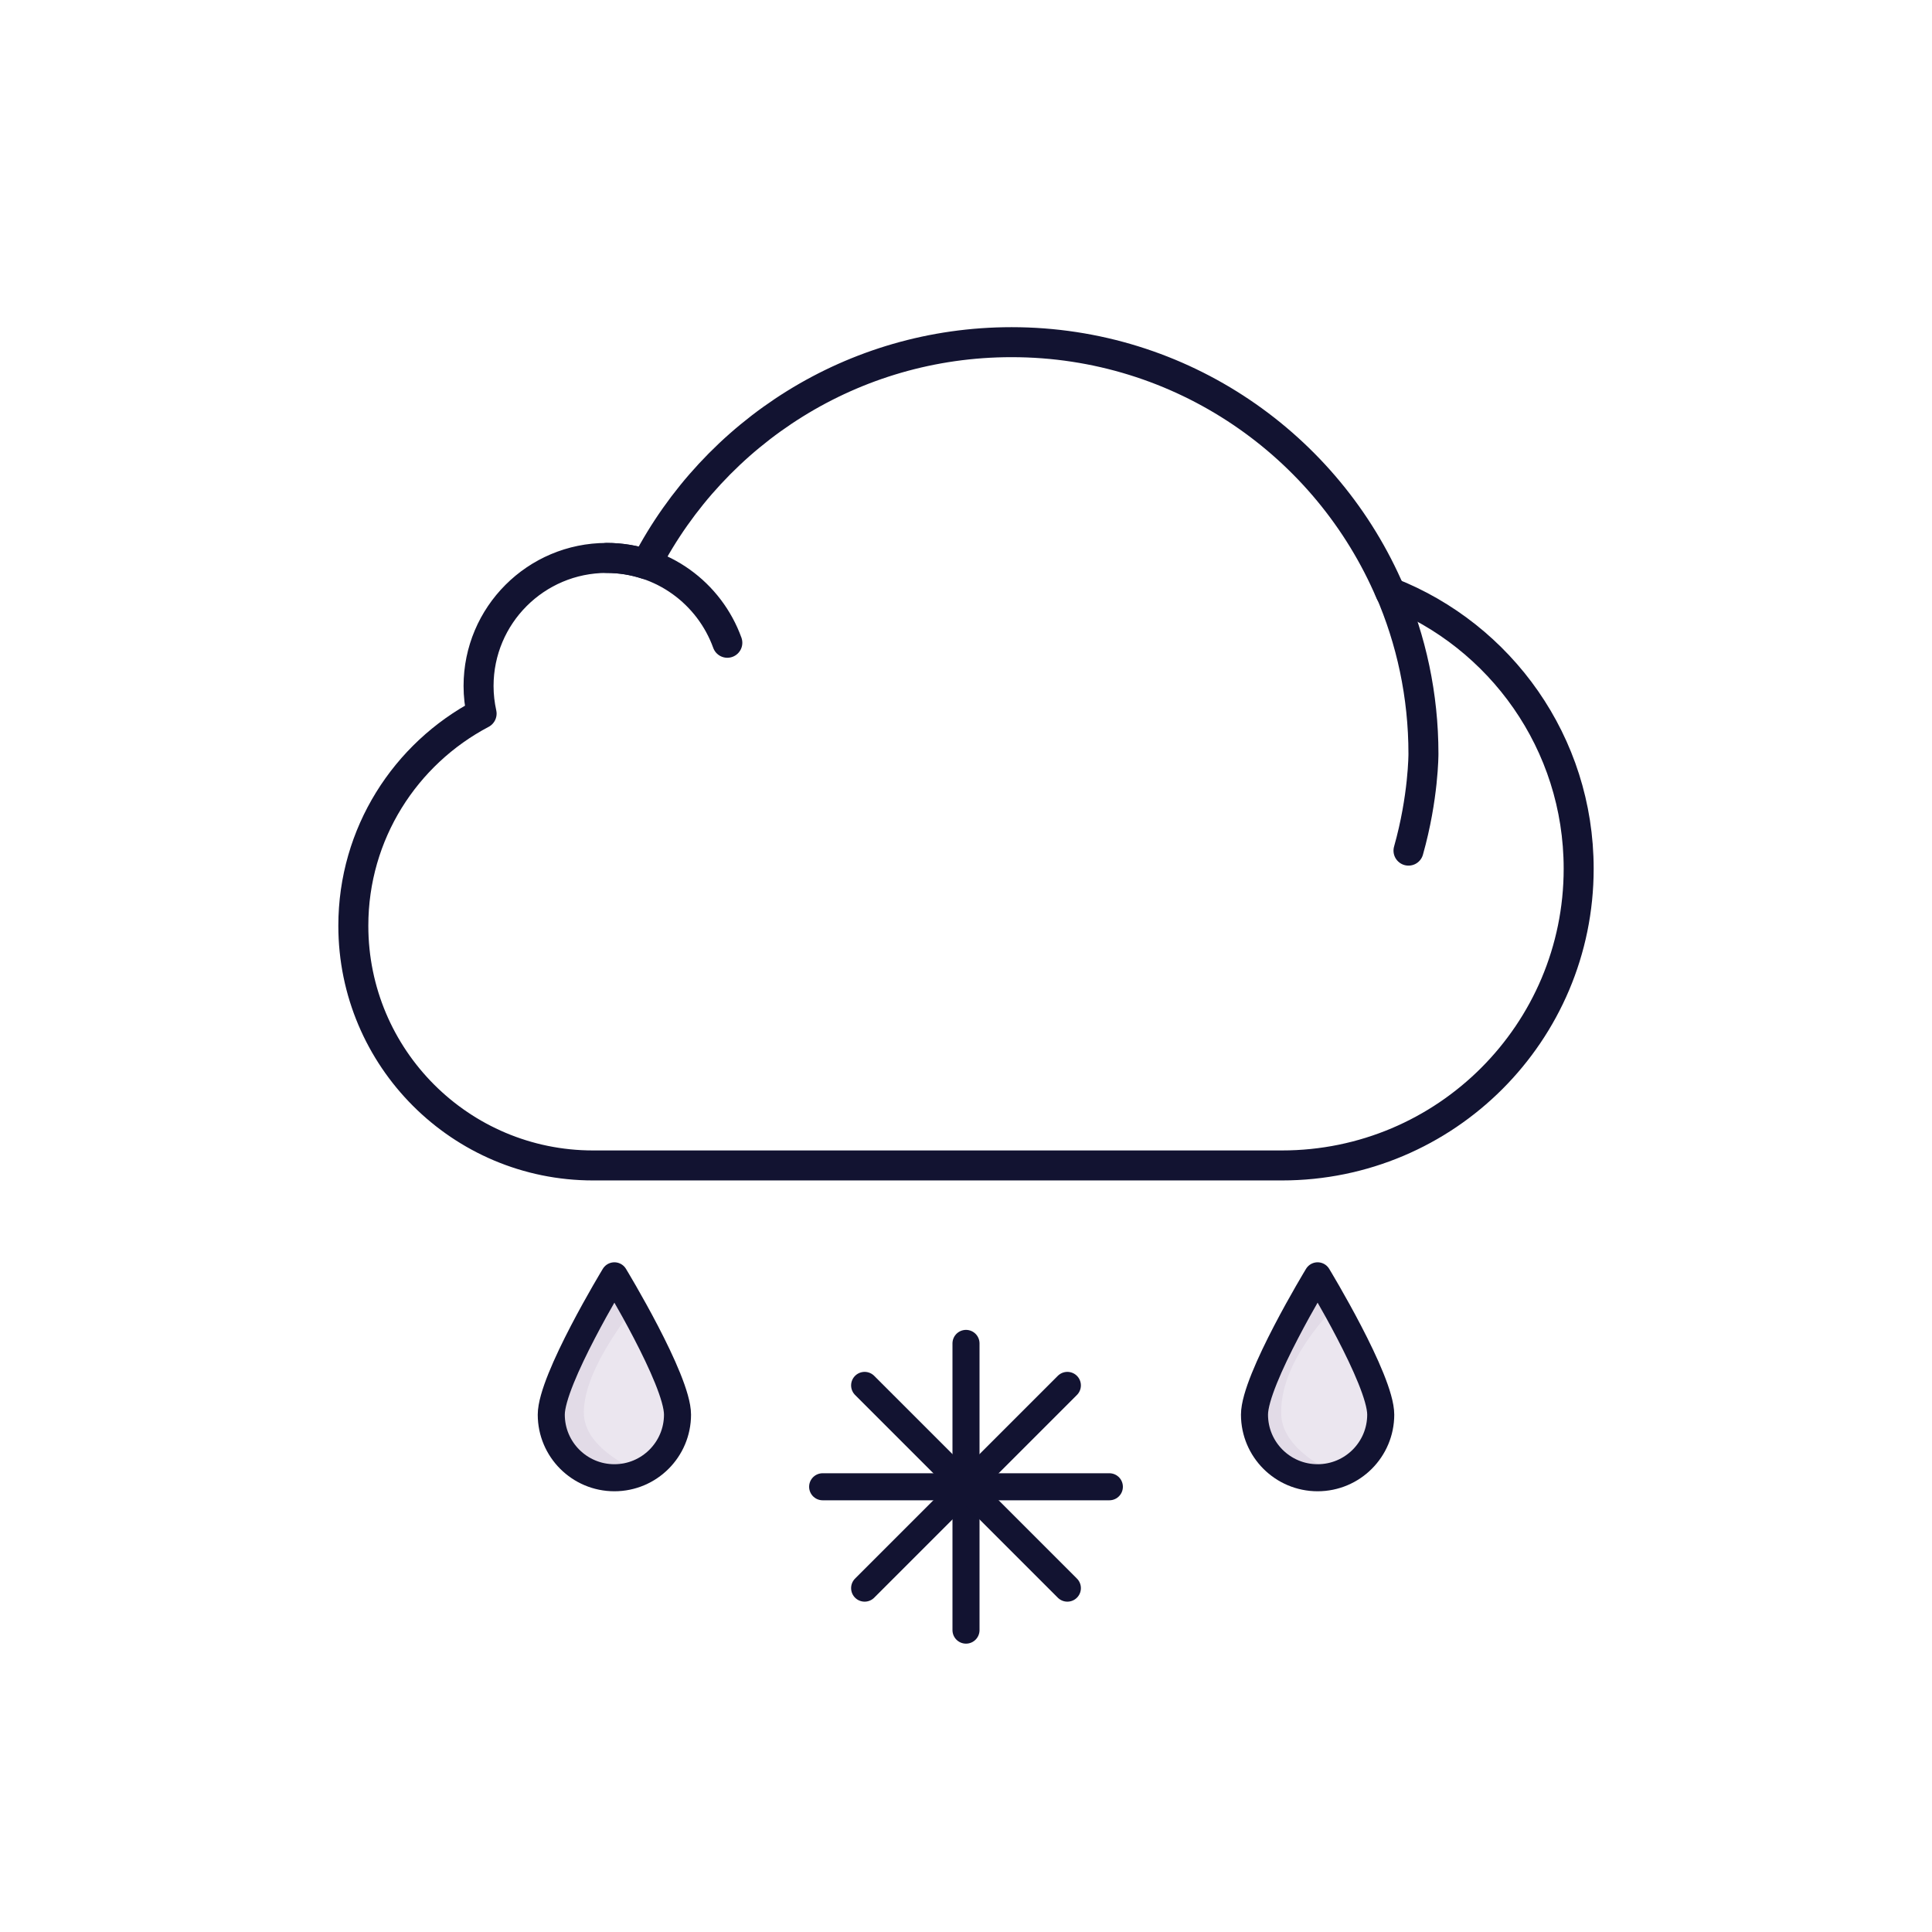
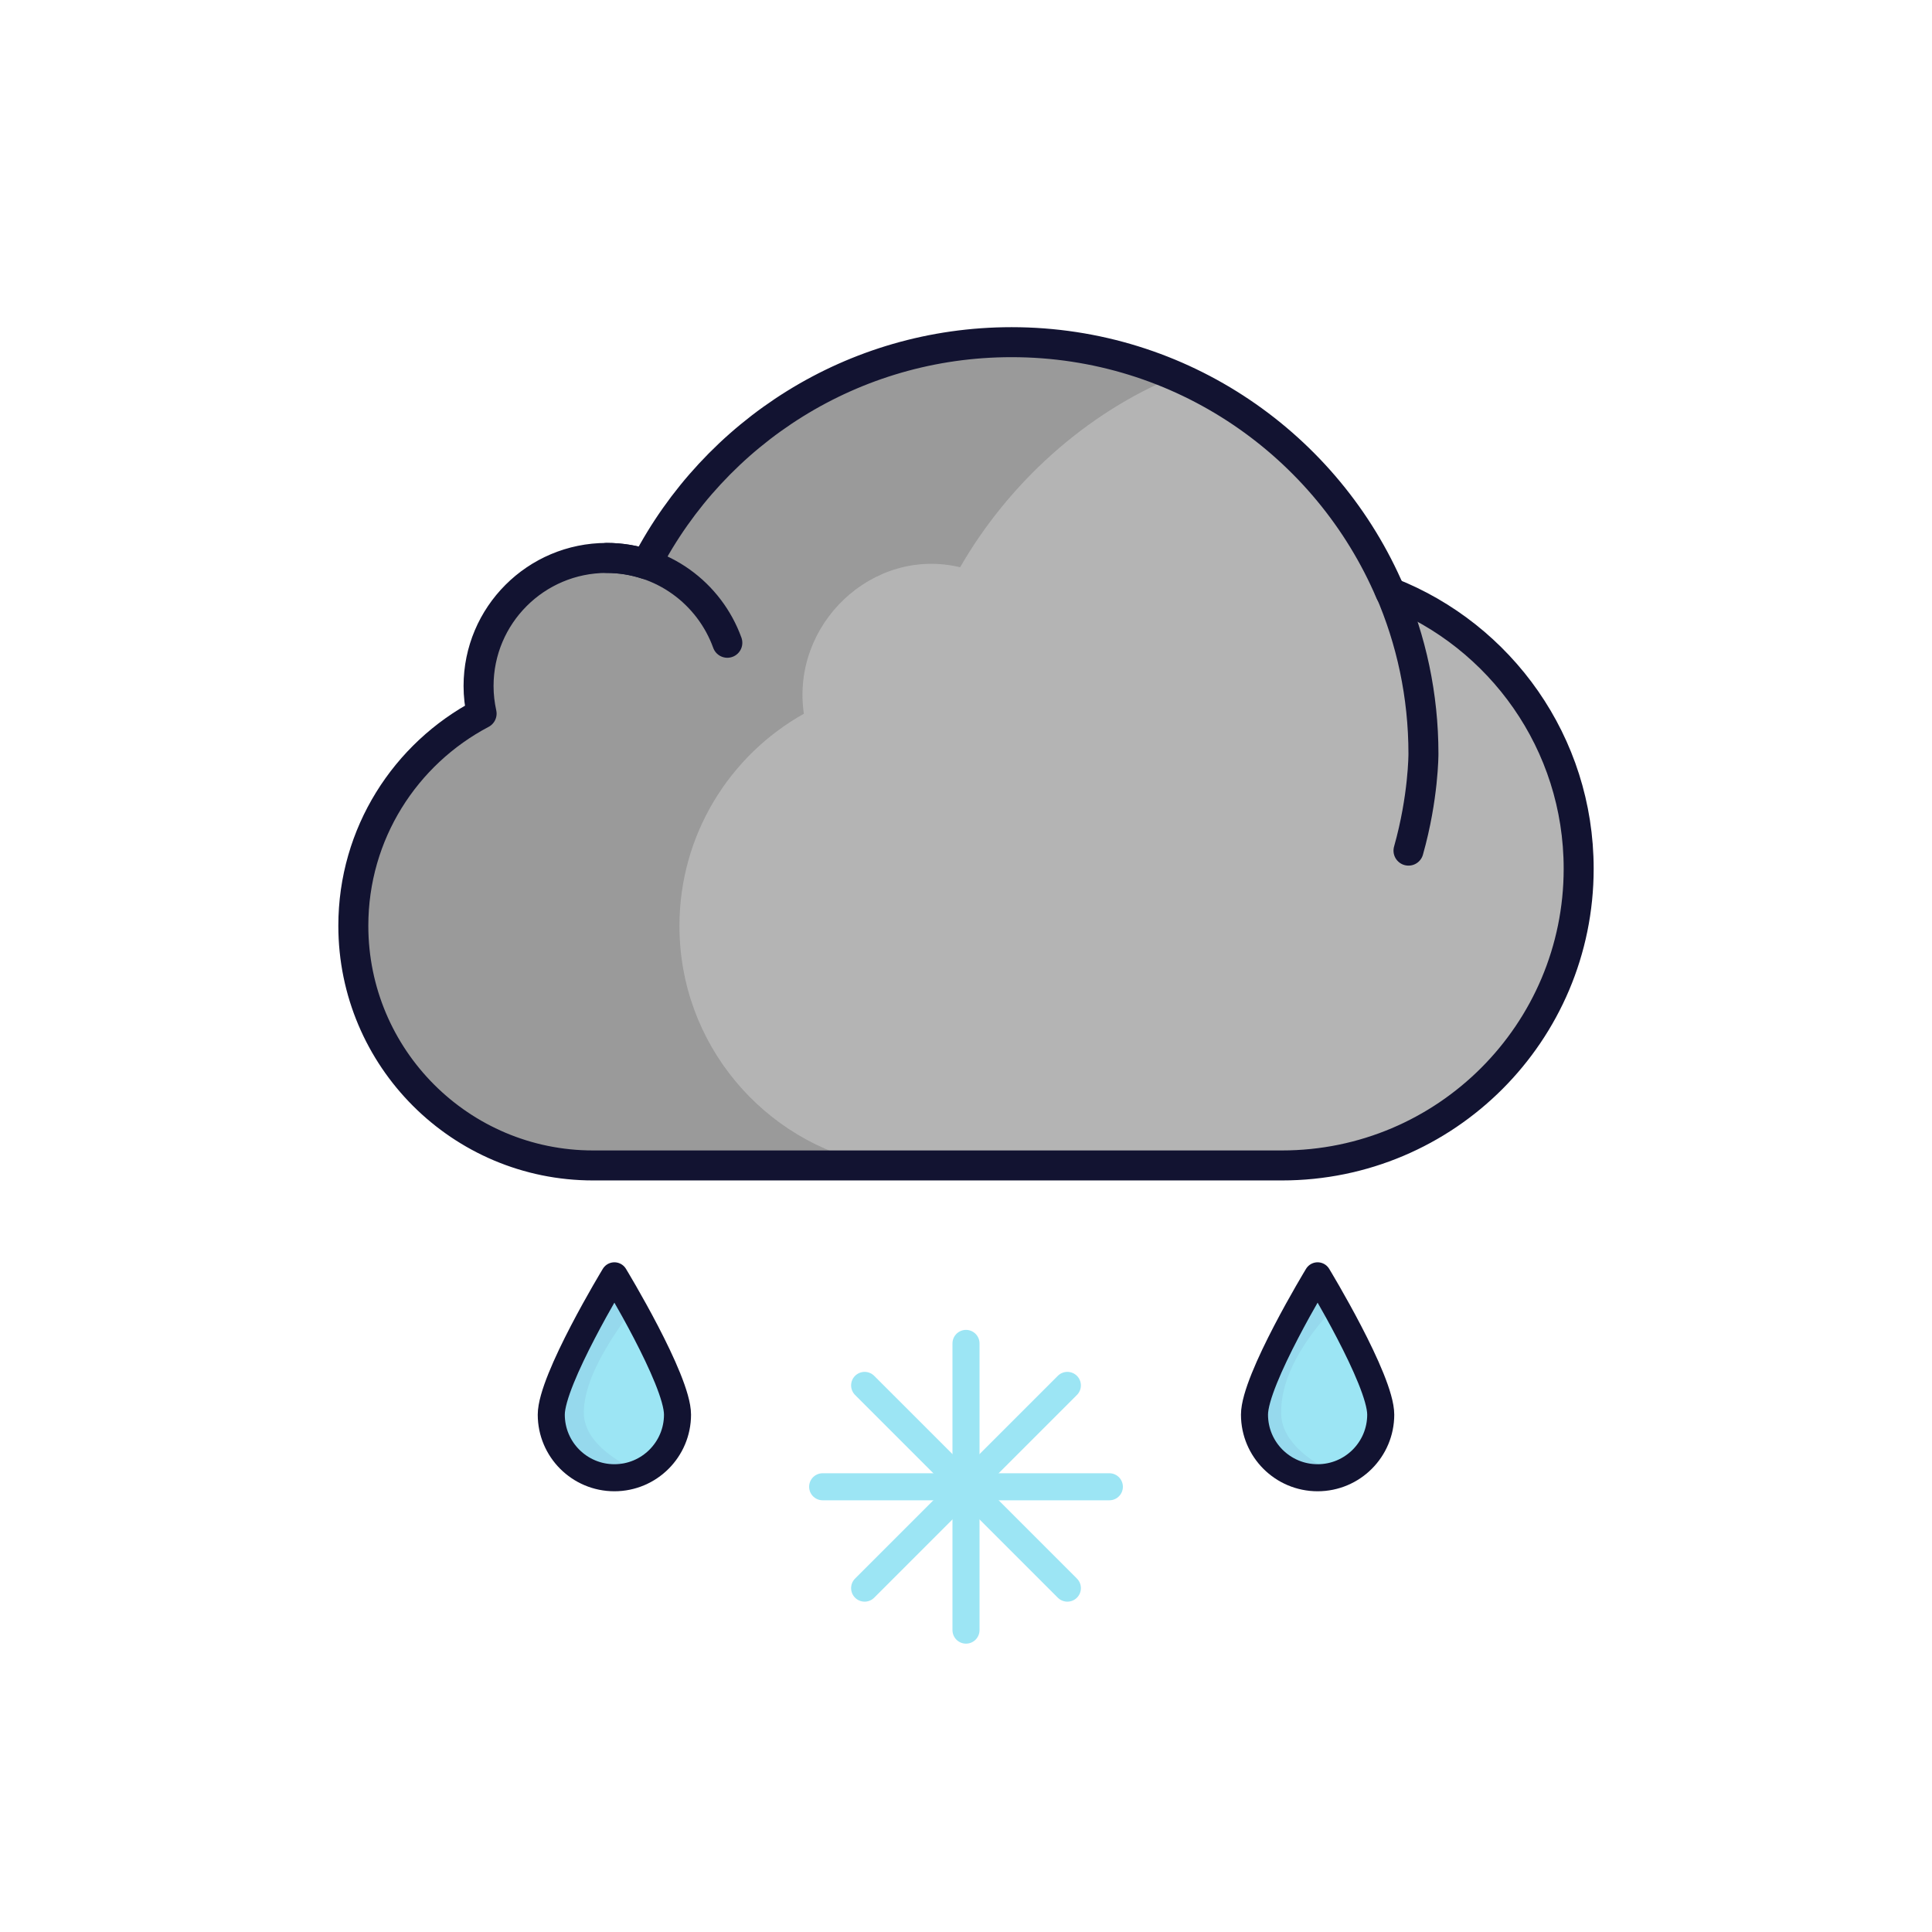
<svg xmlns="http://www.w3.org/2000/svg" viewBox="0 0 500 500" width="500" height="500" preserveAspectRatio="xMidYMid meet" style="width: 100%; height: 100%; transform: translate3d(0px, 0px, 0px) scale(1.3); content-visibility: visible;">
  <defs>
    <clipPath id="__lottie_element_9803">
      <rect width="500" height="500" x="0" y="0" />
    </clipPath>
  </defs>
  <g clip-path="url(#__lottie_element_9803)">
    <g transform="matrix(1,0,0,1,0,0)" opacity="1" style="display: block;">
-       <path fill="rgb(235,230,239)" fill-opacity="1" d=" M324.66,366.1 C324.66,375.13 331.97,382.44 341,382.44 C350.02,382.44 357.33,375.13 357.33,366.1 C357.33,357.08 341,330.18 341,330.18 C341,330.18 324.66,357.08 324.66,366.1z M142.67,366.1 C142.67,375.13 149.98,382.44 159,382.44 C168.03,382.44 175.34,375.13 175.34,366.1 C175.34,357.08 159,330.18 159,330.18 C159,330.18 142.67,357.08 142.67,366.1z">
+       <path fill="#9ce5f4" fill-opacity="1" d=" M324.66,366.1 C324.66,375.13 331.97,382.44 341,382.44 C350.02,382.44 357.33,375.13 357.33,366.1 C357.33,357.08 341,330.18 341,330.18 C341,330.18 324.66,357.08 324.66,366.1z M142.67,366.1 C142.67,375.13 149.98,382.44 159,382.44 C168.03,382.44 175.34,375.13 175.34,366.1 C175.34,357.08 159,330.18 159,330.18 C159,330.18 142.67,357.08 142.67,366.1z">
			</path>
      <g opacity="1" transform="matrix(1,0,0,1,340.996,356.31)" />
      <g opacity="1" transform="matrix(1,0,0,1,159.004,356.31)" />
    </g>
    <g transform="matrix(1,0,0,1,0,0)" opacity="0.5" style="mix-blend-mode: multiply; display: block;">
      <path fill="rgb(235,230,239)" fill-opacity="1" d=" M324.66,365.85 C324.66,374.88 332.37,383.07 341.37,382.44 C342.79,382.34 344.63,382.62 346.26,381.62 C346.75,381.81 331.88,376 331.58,366.1 C331.42,360.55 333.13,351.5 345.26,338.31 C344.63,337.62 341,329.93 341,329.93 C341,329.93 324.66,356.83 324.66,365.85z M142.67,366.1 C142.67,375.13 149.98,382.44 159,382.44 C161.23,382.44 163.38,382.05 165.29,381.19 C166,380.75 150.89,375.51 151.09,365.35 C151.25,357.25 157,347.75 163.85,338.58 C164,338.75 159,330.18 159,330.18 C159,330.18 142.67,357.08 142.67,366.1z">
			</path>
      <g opacity="1" transform="matrix(1,0,0,1,340.996,356.31)" />
      <g opacity="1" transform="matrix(1,0,0,1,159.004,356.31)" />
    </g>
    <g transform="matrix(1,0,0,1,0,0)" opacity="1" style="display: block;">
      <g opacity="1" transform="matrix(1,0,0,1,340.996,356.31)">
        <path stroke-linecap="round" stroke-linejoin="round" fill-opacity="0" stroke="rgb(18,19,49)" stroke-opacity="1" stroke-width="7" d=" M-16.335,9.794 C-16.335,18.816 -9.022,26.129 0,26.129 C9.022,26.129 16.335,18.816 16.335,9.794 C16.335,0.772 0,-26.129 0,-26.129 C0,-26.129 -16.335,0.772 -16.335,9.794z">
				</path>
      </g>
      <g opacity="1" transform="matrix(1,0,0,1,159.004,356.31)">
        <path stroke-linecap="round" stroke-linejoin="round" fill-opacity="0" stroke="rgb(18,19,49)" stroke-opacity="1" stroke-width="7" d=" M-16.335,9.794 C-16.335,18.816 -9.022,26.129 0,26.129 C9.022,26.129 16.335,18.816 16.335,9.794 C16.335,0.772 0,-26.129 0,-26.129 C0,-26.129 -16.335,0.772 -16.335,9.794z">
				</path>
      </g>
    </g>
    <g transform="matrix(1,0,0,1,0,0.00001525879)" opacity="1" style="display: block;">
      <g opacity="1" transform="matrix(1,0,0,1,250,384.774)">
-         <path stroke-linecap="round" stroke-linejoin="round" fill-opacity="0" stroke="rgb(18,19,49)" stroke-opacity="1" stroke-width="7" d=" M0,37.101 C0,37.101 0,-37.101 0,-37.101" />
+         <path stroke-linecap="round" stroke-linejoin="round" fill-opacity="0" stroke="#9ce5f4" stroke-opacity="1" stroke-width="7" d=" M0,37.101 C0,37.101 0,-37.101 0,-37.101" />
      </g>
      <g opacity="1" transform="matrix(1,0,0,1,250,384.774)">
-         <path stroke-linecap="round" stroke-linejoin="round" fill-opacity="0" stroke="rgb(18,19,49)" stroke-opacity="1" stroke-width="7" d=" M-37.101,0 C-37.101,0 37.101,0 37.101,0" />
+         <path stroke-linecap="round" stroke-linejoin="round" fill-opacity="0" stroke="#9ce5f4" stroke-opacity="1" stroke-width="7" d=" M-37.101,0 C-37.101,0 37.101,0 37.101,0" />
      </g>
      <g opacity="1" transform="matrix(1,0,0,1,250,384.774)">
-         <path stroke-linecap="round" stroke-linejoin="round" fill-opacity="0" stroke="rgb(18,19,49)" stroke-opacity="1" stroke-width="7" d=" M-26.234,-26.234 C-26.234,-26.234 26.234,26.234 26.234,26.234">
+         <path stroke-linecap="round" stroke-linejoin="round" fill-opacity="0" stroke="#9ce5f4" stroke-opacity="1" stroke-width="7" d=" M-26.234,-26.234 C-26.234,-26.234 26.234,26.234 26.234,26.234">
				</path>
      </g>
      <g opacity="1" transform="matrix(1,0,0,1,250,384.774)">
-         <path stroke-linecap="round" stroke-linejoin="round" fill-opacity="0" stroke="rgb(18,19,49)" stroke-opacity="1" stroke-width="7" d=" M-26.234,26.234 C-26.234,26.234 26.234,-26.234 26.234,-26.234">
+         <path stroke-linecap="round" stroke-linejoin="round" fill-opacity="0" stroke="#9ce5f4" stroke-opacity="1" stroke-width="7" d=" M-26.234,26.234 C-26.234,26.234 26.234,-26.234 26.234,-26.234">
				</path>
      </g>
    </g>
    <g transform="matrix(1.000011,0,0,1.000011,-0.1443939,5.498184)" opacity="1" style="display: block;">
      <g opacity="1" transform="matrix(1,0,0,1,249.996,189.644)">
-         <path fill="rgb(255,255,255)" fill-opacity="1" d=" M111.003,-41.111 C93.459,-79.525 55.965,-106.974 10.973,-106.974 C-30.303,-106.974 -62.765,-83.423 -81.972,-50.043 C-103.855,-59.644 -131.854,-28.144 -124.918,-10.626 C-144.14,0.146 -159.115,19.467 -159.115,43.049 C-159.115,77.808 -131.949,106.224 -97.19,106.224 C-97.19,106.224 83.975,106.224 83.975,106.224 C126.03,106.224 160.115,72.139 160.115,30.084 C160.115,-2.457 139.709,-30.219 111.003,-41.111z">
+         <path fill="rgb(180,180,180)" fill-opacity="1" d=" M111.003,-41.111 C93.459,-79.525 55.965,-106.974 10.973,-106.974 C-30.303,-106.974 -62.765,-83.423 -81.972,-50.043 C-103.855,-59.644 -131.854,-28.144 -124.918,-10.626 C-144.14,0.146 -159.115,19.467 -159.115,43.049 C-159.115,77.808 -131.949,106.224 -97.19,106.224 C-97.19,106.224 83.975,106.224 83.975,106.224 C126.03,106.224 160.115,72.139 160.115,30.084 C160.115,-2.457 139.709,-30.219 111.003,-41.111z">
				</path>
      </g>
      <g opacity="0.5" transform="matrix(1,0,0,1,197.131,189.644)" style="mix-blend-mode: multiply;">
-         <path fill="rgb(255,255,255)" fill-opacity="1" d=" M-21.15,44.498 C-21.15,20.916 -8.176,0.345 11.046,-10.427 C7.656,-33.518 28.781,-53.756 51.493,-48.344 C63.919,-69.939 83.927,-88.304 107.501,-97.882 C93.829,-103.881 79.727,-106.974 63.838,-106.974 C22.562,-106.974 -9.9,-83.423 -29.107,-50.043 C-47.99,-57.144 -77.569,-36.692 -72.054,-10.626 C-91.276,0.146 -106.251,19.467 -106.251,43.049 C-106.251,77.808 -79.084,106.224 -44.325,106.224 C-44.325,106.224 29.535,106.224 29.535,106.224 C0.639,100.528 -21.15,75.068 -21.15,44.498z">
+         <path fill="rgb(180,180,180)" fill-opacity="1" d=" M-21.15,44.498 C-21.15,20.916 -8.176,0.345 11.046,-10.427 C7.656,-33.518 28.781,-53.756 51.493,-48.344 C63.919,-69.939 83.927,-88.304 107.501,-97.882 C93.829,-103.881 79.727,-106.974 63.838,-106.974 C22.562,-106.974 -9.9,-83.423 -29.107,-50.043 C-47.99,-57.144 -77.569,-36.692 -72.054,-10.626 C-91.276,0.146 -106.251,19.467 -106.251,43.049 C-106.251,77.808 -79.084,106.224 -44.325,106.224 C-44.325,106.224 29.535,106.224 29.535,106.224 C0.639,100.528 -21.15,75.068 -21.15,44.498z">
				</path>
      </g>
    </g>
    <g transform="matrix(3.1682,0,0,3.1682,250,195.084)" opacity="1" style="display: block;">
      <g opacity="1" transform="matrix(1,0,0,1,0,0)">
        <path stroke-linecap="round" stroke-linejoin="round" fill-opacity="0" stroke="rgb(18,19,49)" stroke-opacity="1" stroke-width="2.45" d=" M34.663,-13.18 C29.536,-25.199 17.614,-33.625 3.722,-33.625 C-9.262,-33.625 -20.519,-26.261 -26.122,-15.486 C-27.14,-15.817 -28.225,-16 -29.354,-16 C-35.133,-16 -39.817,-11.315 -39.817,-5.536 C-39.817,-4.762 -39.727,-4.01 -39.568,-3.284 C-45.795,-0.006 -50.047,6.518 -50.047,14.044 C-50.047,24.858 -41.28,33.625 -30.466,33.625 C-24.733,33.625 22.199,33.625 25.805,33.625 C39.193,33.625 50.047,22.772 50.047,9.384 C50.047,-0.877 43.668,-9.642 34.663,-13.18z">
				</path>
      </g>
    </g>
    <g transform="matrix(3.1682,0,0,3.1682,250,195.084)" opacity="1" style="display: block;">
      <g opacity="1" transform="matrix(1,0,0,1,0,0)">
        <path stroke-linecap="round" stroke-linejoin="round" fill-opacity="0" stroke="rgb(18,19,49)" stroke-opacity="1" stroke-width="2.45" d=" M-19.496,-9.07 C-20.953,-13.107 -24.808,-16 -29.347,-16 M34.586,-13.412 C36.375,-9.303 37.367,-4.768 37.367,0 C37.367,0 37.378,3.551 36.146,7.909">
				</path>
      </g>
    </g>
  </g>
</svg>
